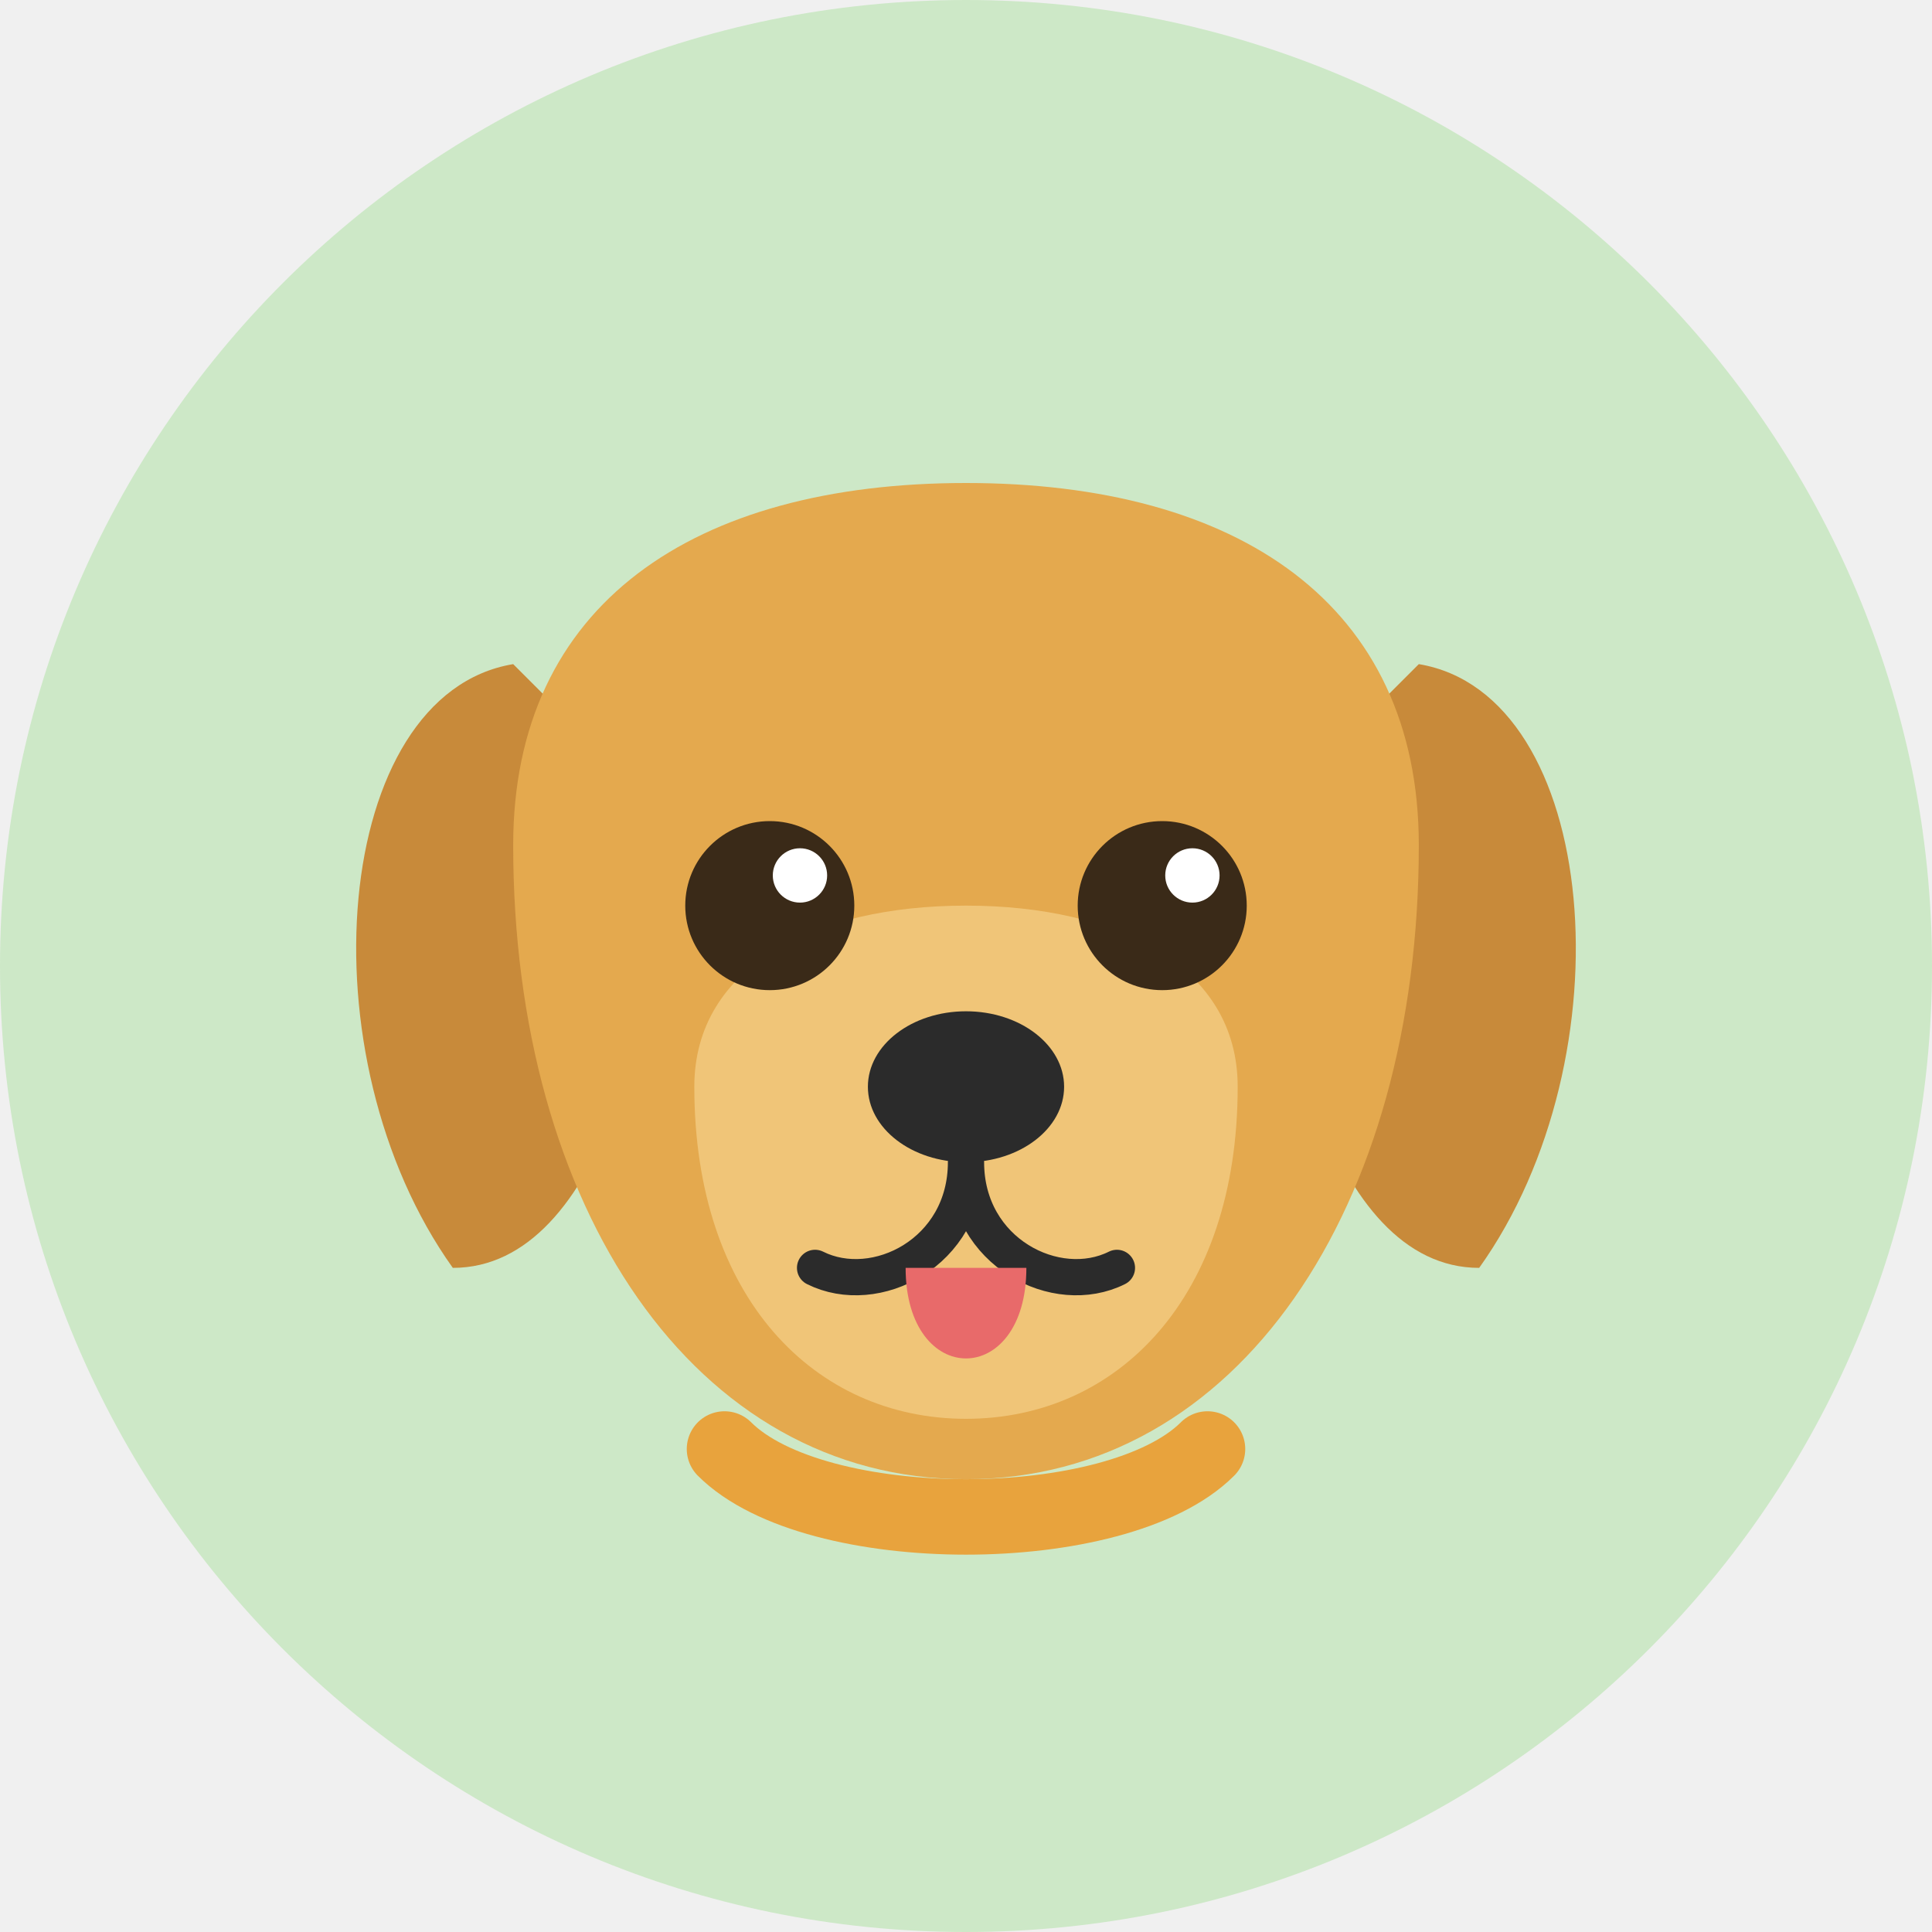
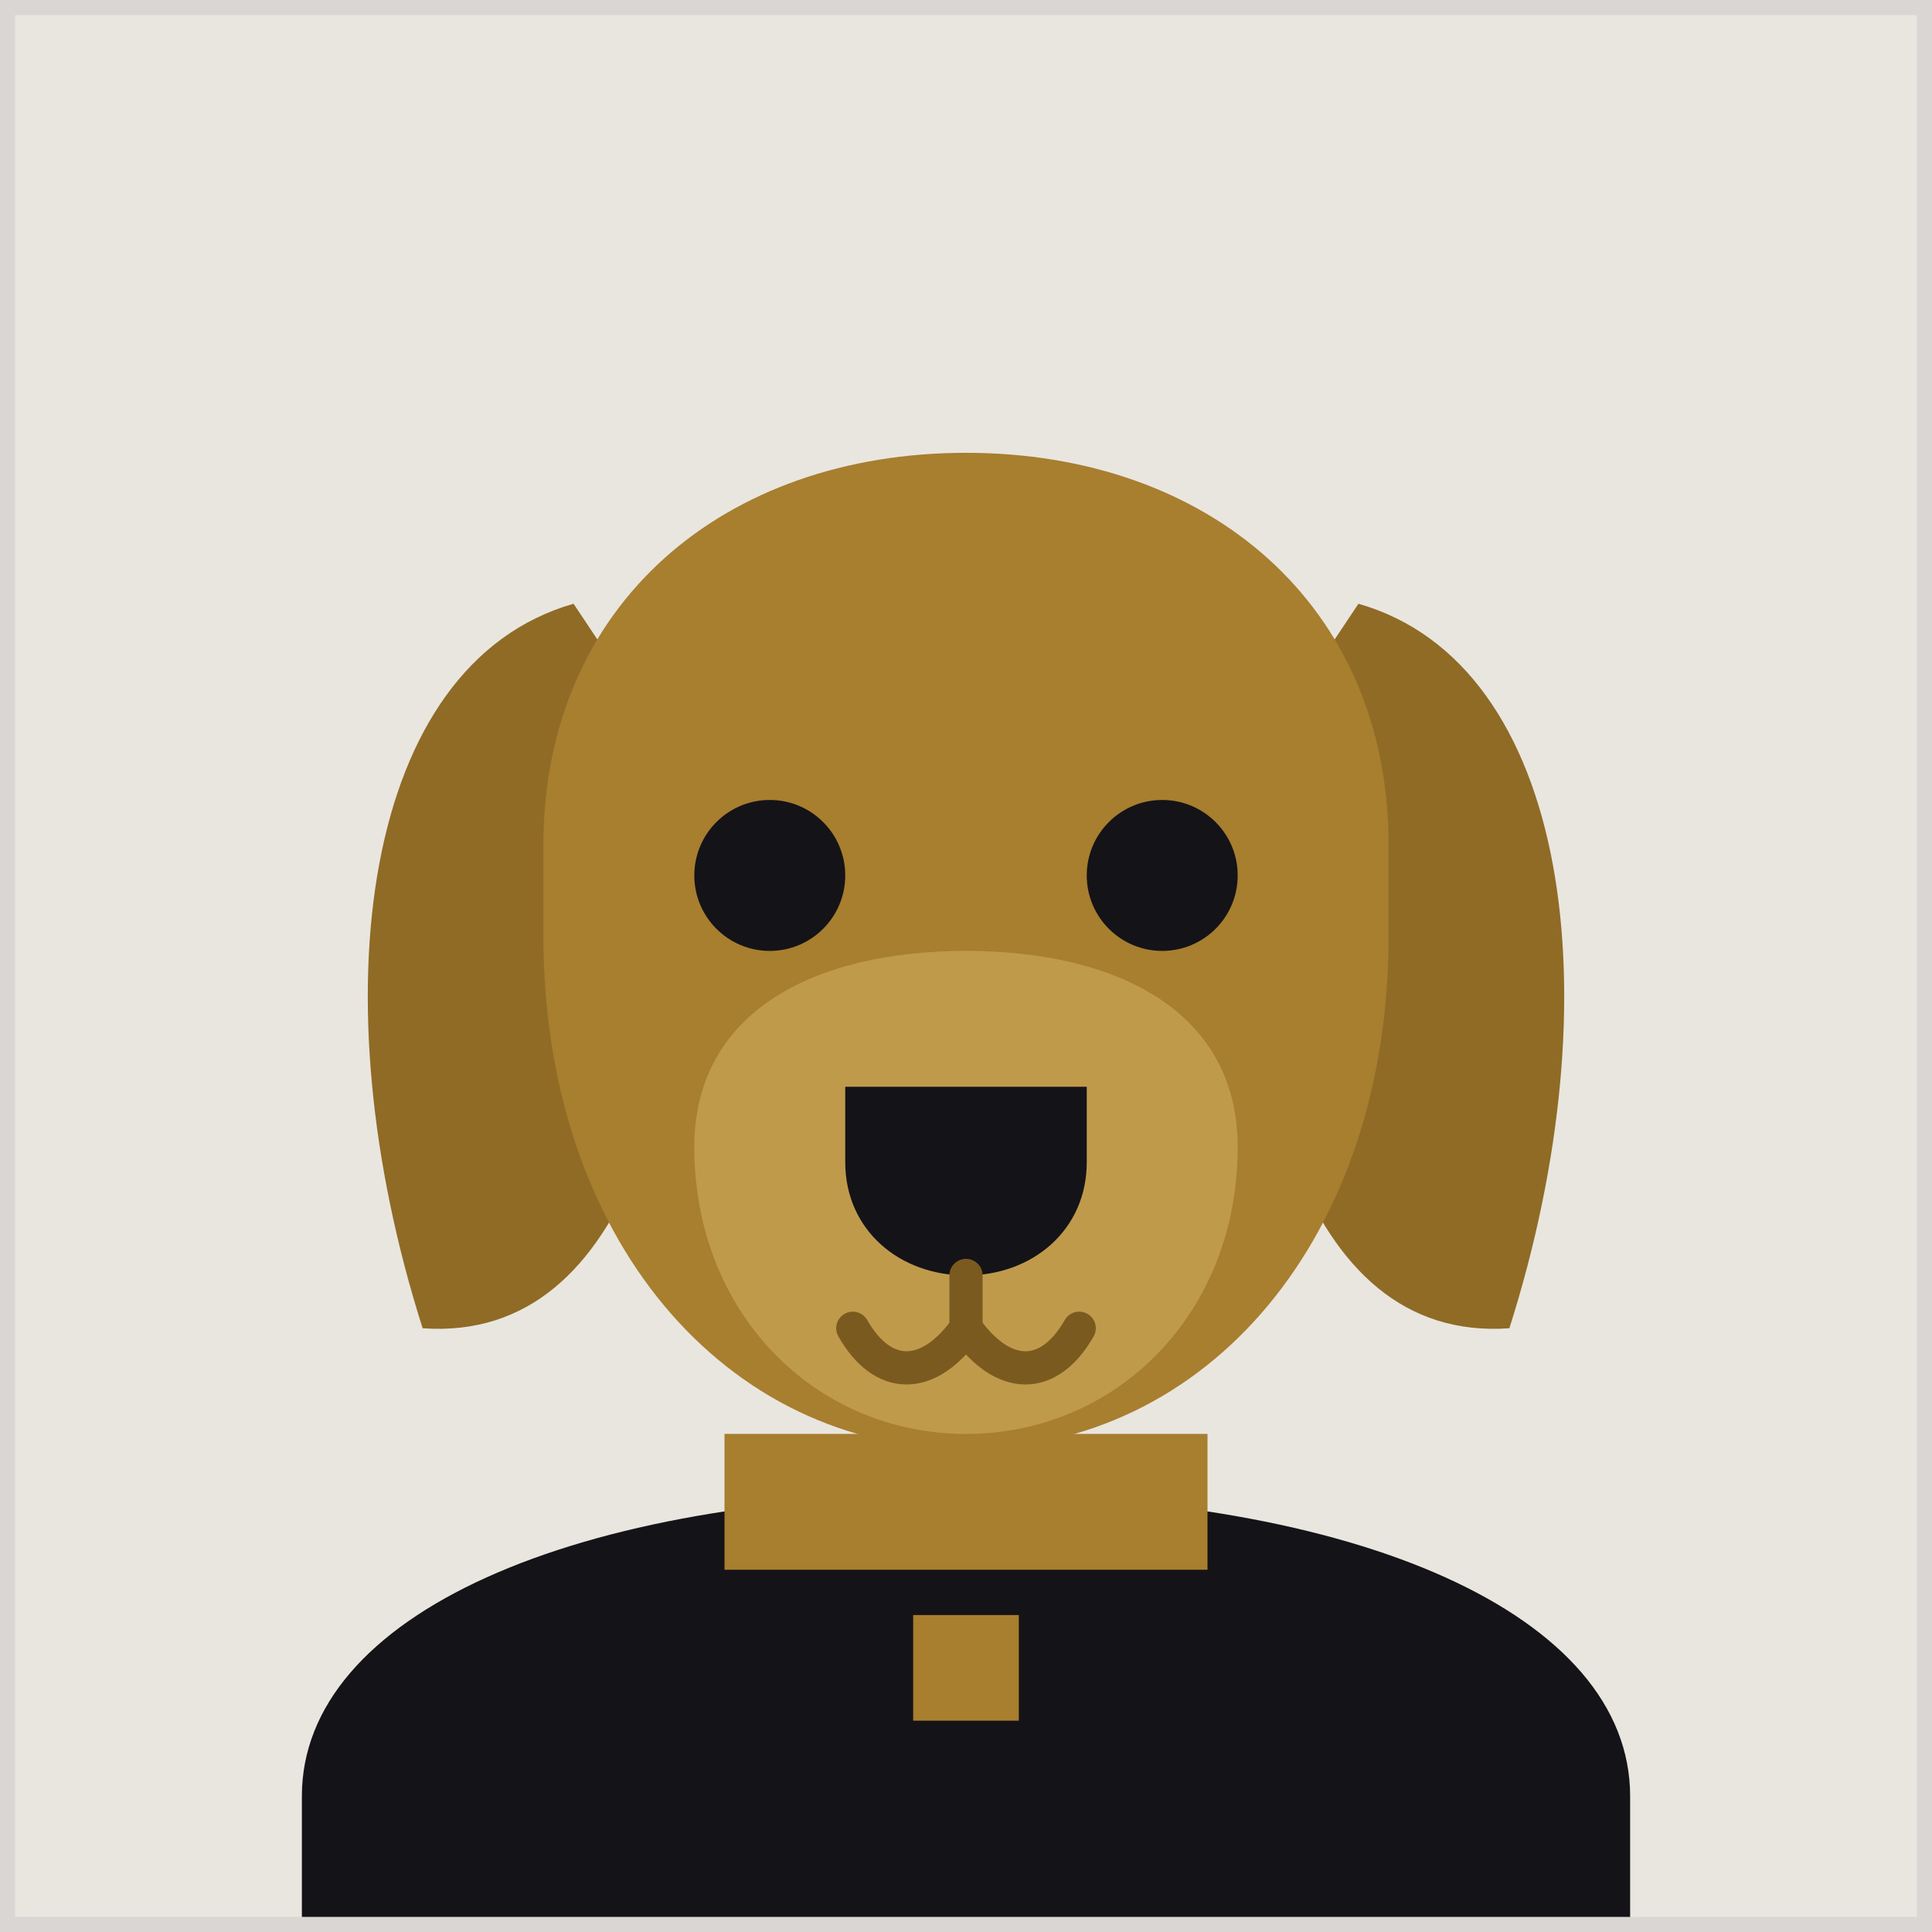
<svg xmlns="http://www.w3.org/2000/svg" width="128" height="128" viewBox="0 0 128 128" role="img" aria-label="Labrador avatar">
-   <circle cx="64" cy="64" r="64" fill="#CDE8C7" />
-   <path d="M34 44 C22 46 20 70 30 84 C40 84 44 66 44 54 Z" fill="#C88A3A" />
-   <path d="M94 44 C106 46 108 70 98 84 C88 84 84 66 84 54 Z" fill="#C88A3A" />
-   <path d="M34 56 C34 40 46 32 64 32 C82 32 94 40 94 56 C94 80 82 98 64 98 C46 98 34 80 34 56 Z" fill="#E4A94E" />
-   <path d="M46 72 C46 64 54 60 64 60 C74 60 82 64 82 72 C82 86 74 94 64 94 C54 94 46 86 46 72 Z" fill="#F0C578" />
-   <circle cx="51" cy="60" r="5.6" fill="#3A2A18" />
-   <circle cx="77" cy="60" r="5.6" fill="#3A2A18" />
-   <circle cx="53" cy="58" r="1.8" fill="#fff" />
-   <circle cx="79" cy="58" r="1.8" fill="#fff" />
-   <ellipse cx="64" cy="72" rx="6.5" ry="5" fill="#2B2B2B" />
-   <path d="M64 77 C64 83 58 86 54 84 M64 77 C64 83 70 86 74 84" fill="none" stroke="#2B2B2B" stroke-width="2.4" stroke-linecap="round" />
-   <path d="M60 84 C60 92 68 92 68 84 Z" fill="#E86A6A" />
-   <path d="M48 96 C54 102 74 102 80 96" fill="none" stroke="#E8A33D" stroke-width="5" stroke-linecap="round" />
+   <rect width="128" height="128" fill="#E9E6DF" />
+   <path d="M38 40 C24 44 21 66 28 88 C42 89 46 70 46 52 Z" fill="#8F6B26" />
+   <path d="M90 40 C104 44 107 66 100 88 C86 89 82 70 82 52 Z" fill="#8F6B26" />
+   <path d="M20 128 V119 C20 107 38 99 64 99 C90 99 108 107 108 119 V128 Z" fill="#141317" />
+   <path d="M48 95 H80 V104 H48 Z" fill="#A87E2F" />
+   <path d="M60.5 107 H67.5 V114 H60.5 Z" fill="#A87E2F" />
+   <path d="M36 56 C36 40 48 30 64 30 C80 30 92 40 92 56 L92 62 C92 82 80 96 64 96 C48 96 36 82 36 62 Z" fill="#A87E2F" />
+   <path d="M46 76 C46 67 54 63 64 63 C74 63 82 67 82 76 C82 87 74 95 64 95 C54 95 46 87 46 76 Z" fill="#C09A4B" />
+   <circle cx="51" cy="58" r="5" fill="#141317" />
+   <circle cx="77" cy="58" r="5" fill="#141317" />
+   <path d="M56 72 H72 V77 C72 81.5 68.4 84.5 64 84.5 C59.6 84.5 56 81.5 56 77 Z" fill="#141317" />
+   <path d="M64 84.5 V88" fill="none" stroke="#7A5A1F" stroke-width="2.2" stroke-linecap="round" />
+   <path d="M56.5 88 C58.5 91.5 61.5 91.5 64 88 C66.5 91.5 69.5 91.5 71.5 88" fill="none" stroke="#7A5A1F" stroke-width="2.2" stroke-linecap="round" />
+   <rect x=".5" y=".5" width="127" height="127" fill="none" stroke="#D9D6D3" />
</svg>
